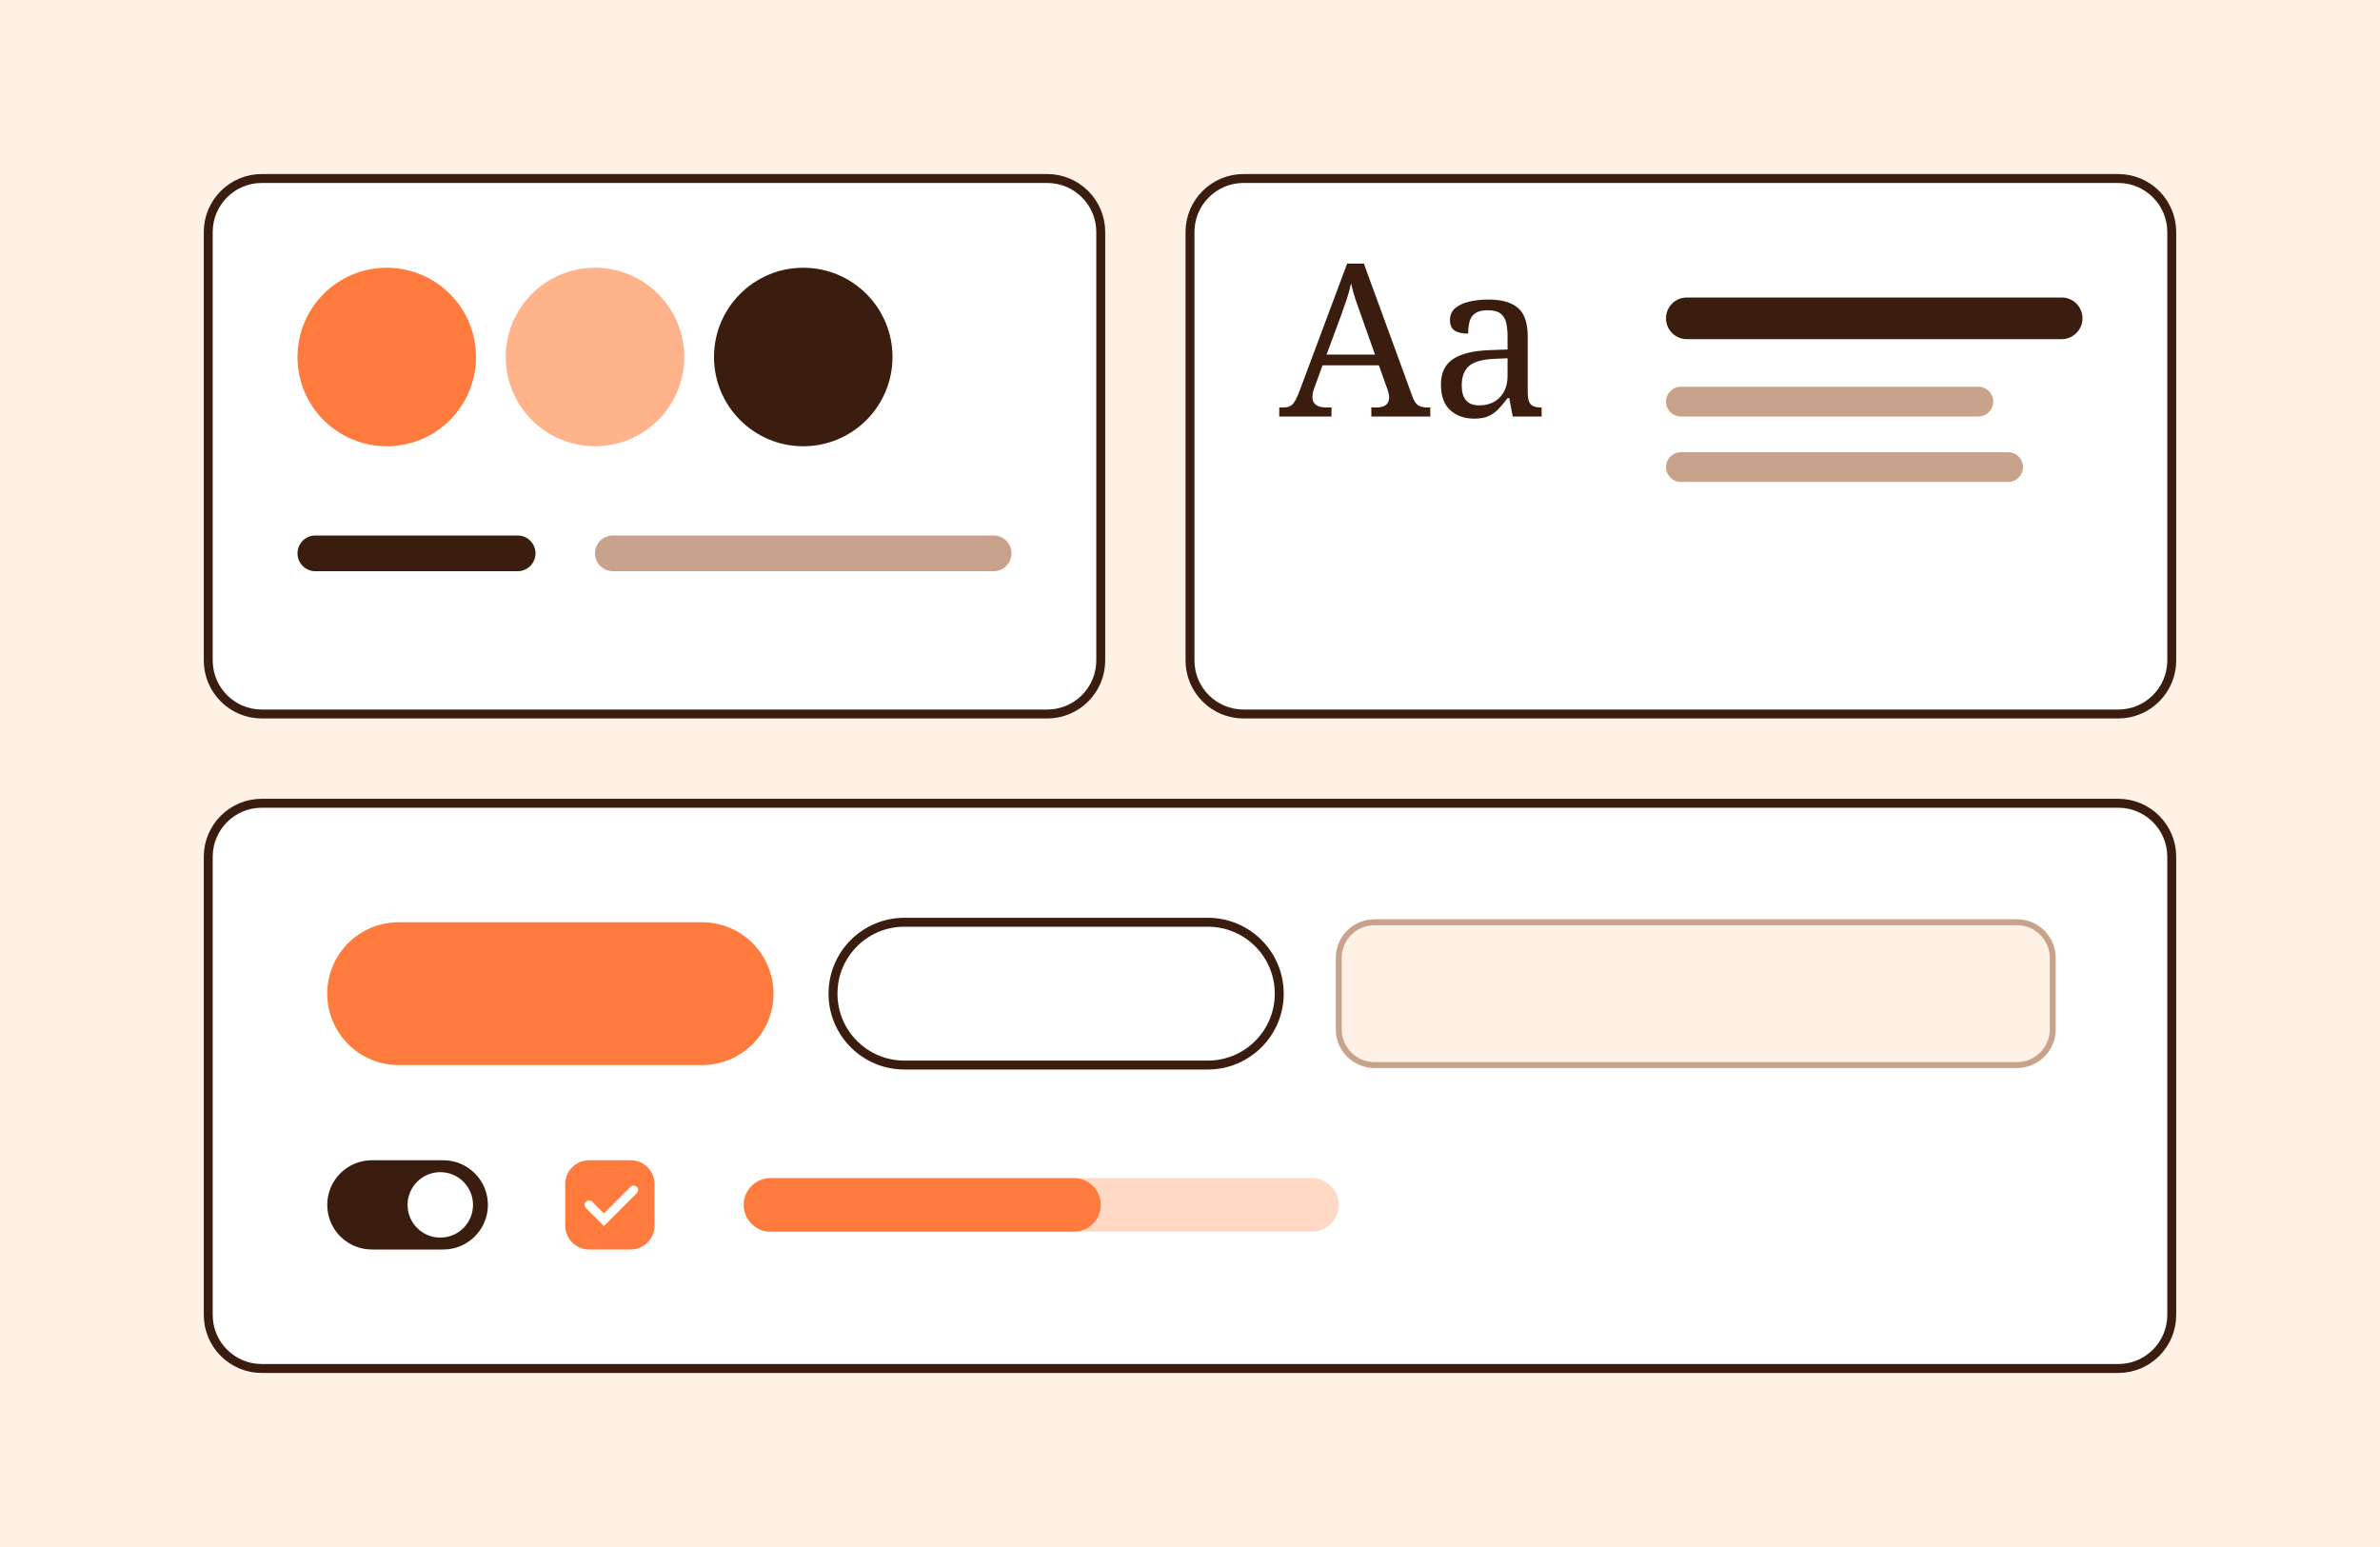
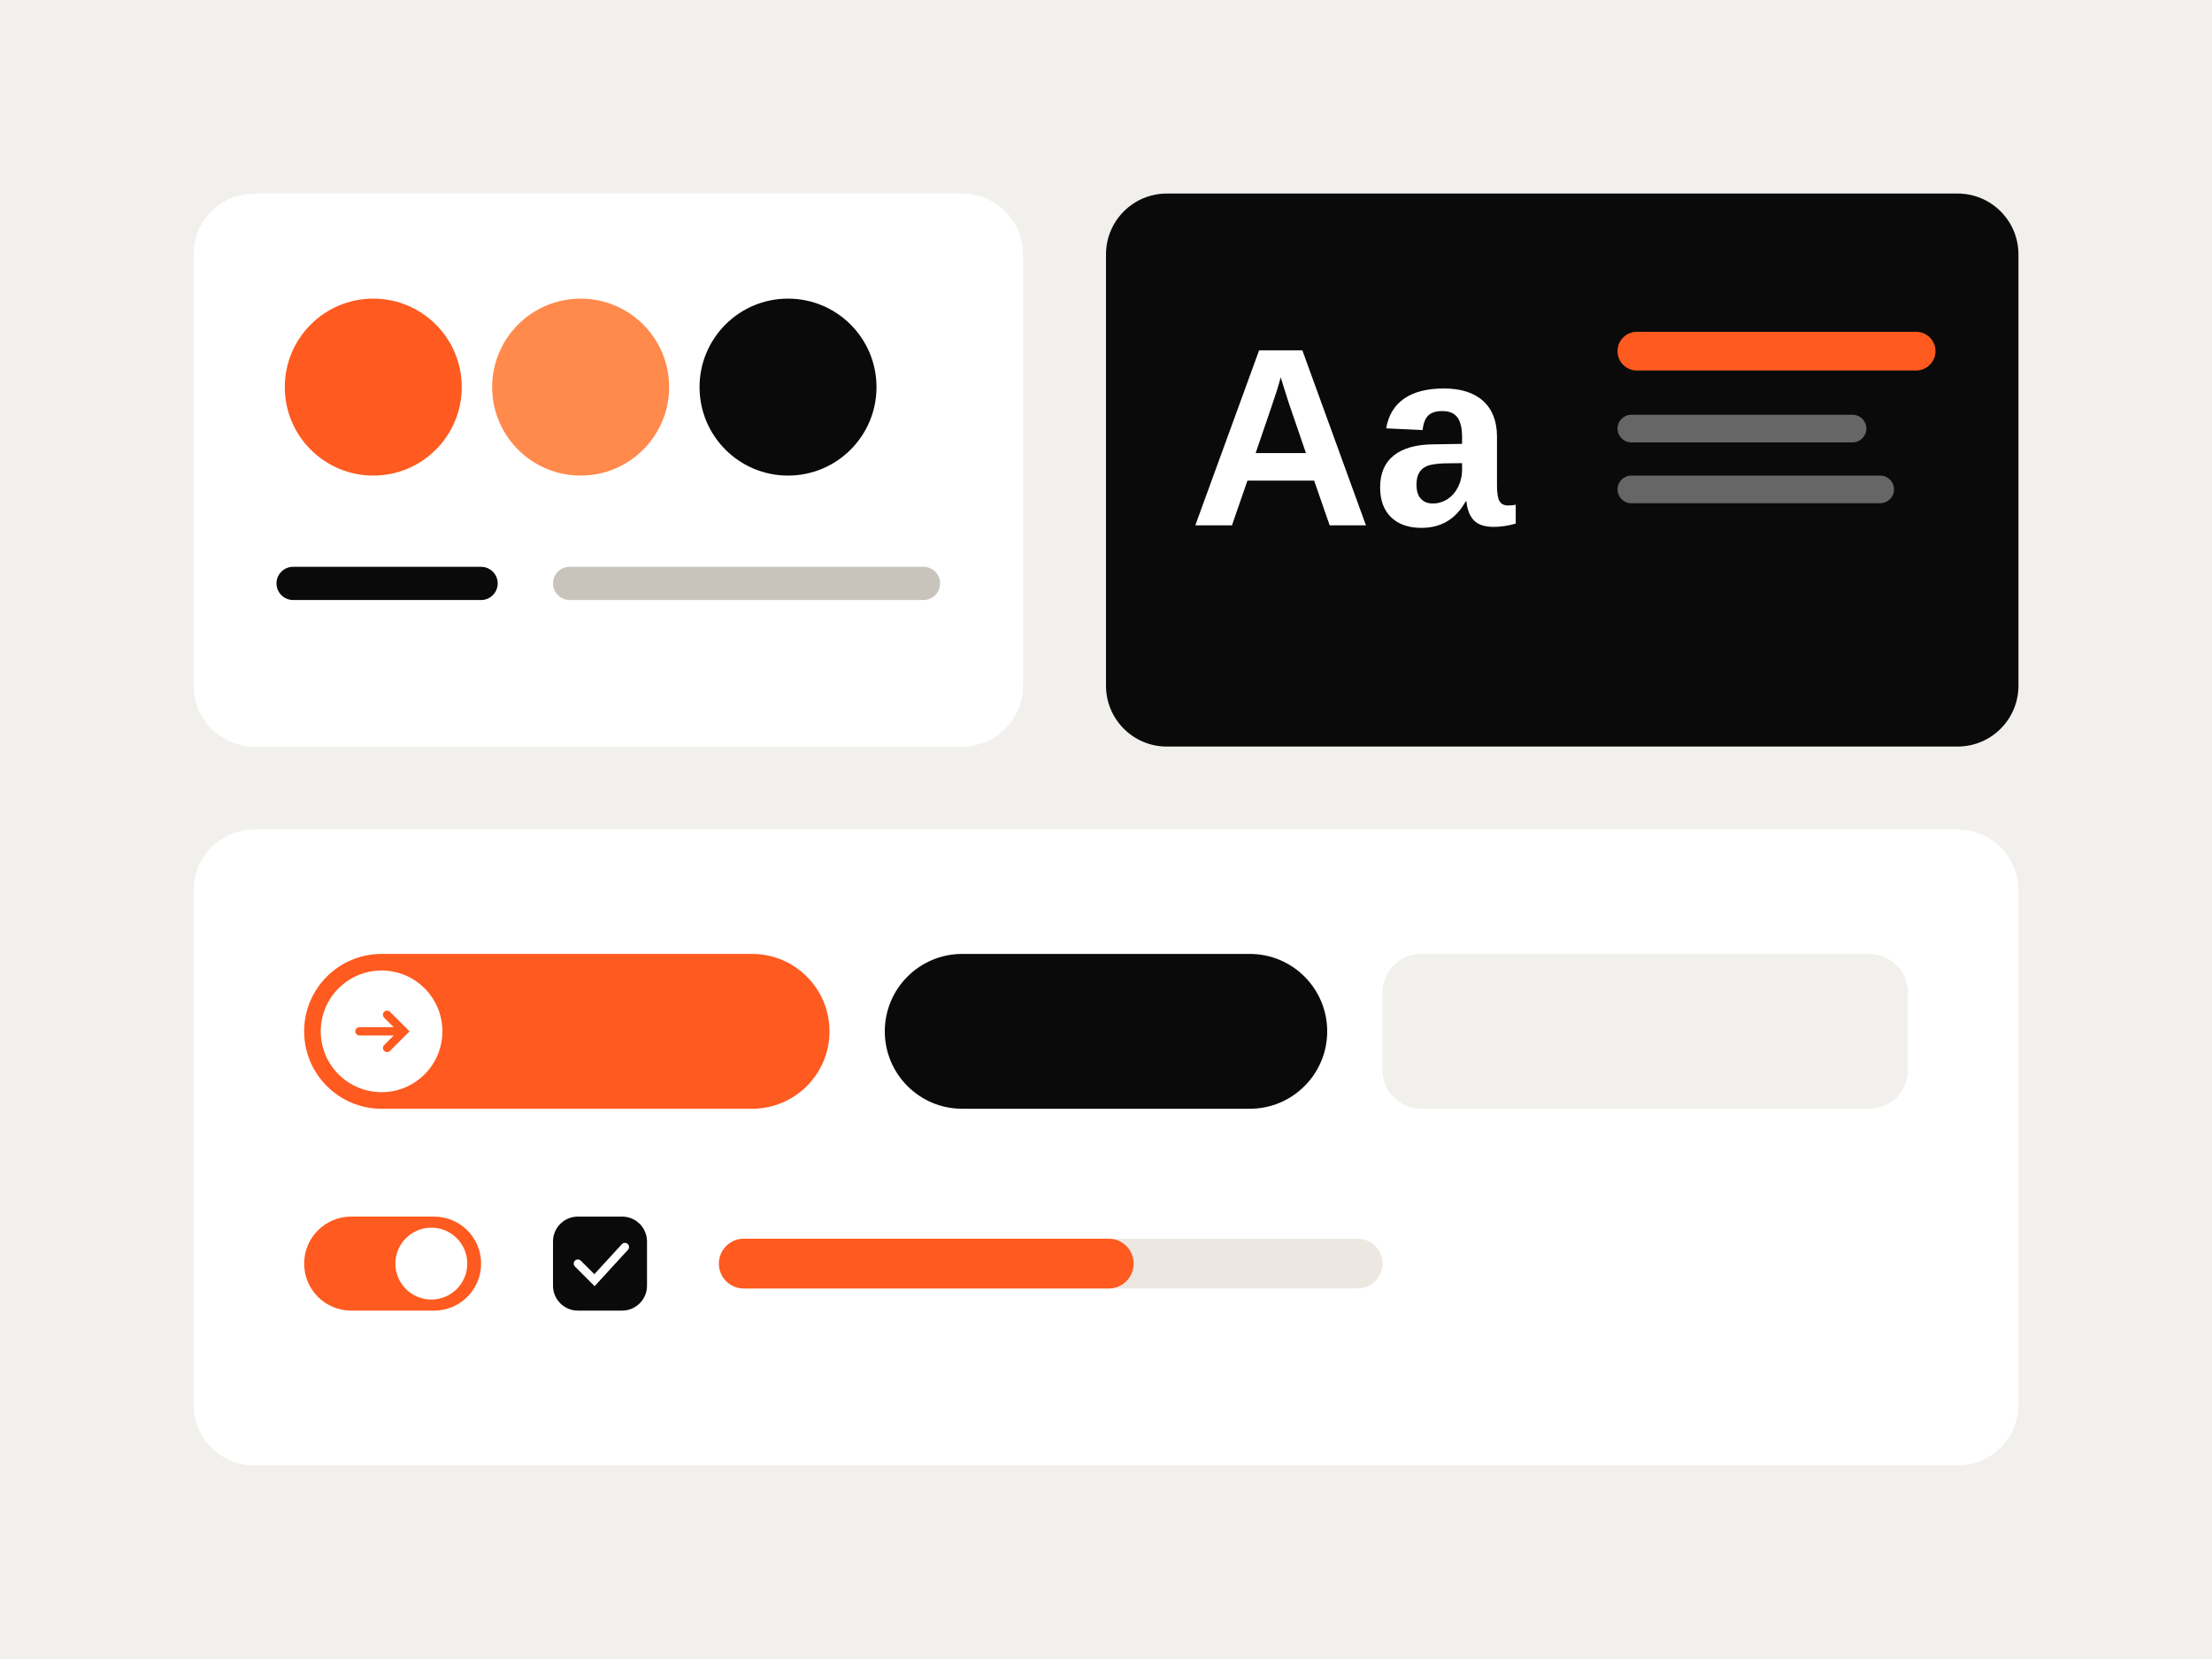
- <svg xmlns="http://www.w3.org/2000/svg" viewBox="0 0 800 520">
-   <rect width="800" height="520" fill="#fff1e6" />
-   <rect x="70" y="60" width="300" height="180" rx="18" fill="#fff" stroke="#3a1d0e" stroke-width="3" />
-   <circle cx="130" cy="120" r="30" fill="#ff7a3d" />
-   <circle cx="200" cy="120" r="30" fill="#ffb38a" />
-   <circle cx="270" cy="120" r="30" fill="#3a1d0e" />
-   <rect x="100" y="180" width="80" height="12" rx="6" fill="#3a1d0e" />
-   <rect x="200" y="180" width="140" height="12" rx="6" fill="#c9a28c" />
-   <rect x="400" y="60" width="330" height="180" rx="18" fill="#fff" stroke="#3a1d0e" stroke-width="3" />
-   <text x="430" y="140" font-family="Georgia, serif" font-size="72" fill="#3a1d0e">Aa</text>
-   <rect x="560" y="100" width="140" height="14" rx="7" fill="#3a1d0e" />
-   <rect x="560" y="130" width="110" height="10" rx="5" fill="#c9a28c" />
-   <rect x="560" y="152" width="120" height="10" rx="5" fill="#c9a28c" />
-   <rect x="70" y="270" width="660" height="190" rx="18" fill="#fff" stroke="#3a1d0e" stroke-width="3" />
-   <rect x="110" y="310" width="150" height="48" rx="24" fill="#ff7a3d" />
-   <rect x="280" y="310" width="150" height="48" rx="24" fill="none" stroke="#3a1d0e" stroke-width="3" />
-   <rect x="450" y="310" width="240" height="48" rx="12" fill="#fff1e6" stroke="#c9a28c" stroke-width="2" />
-   <rect x="110" y="390" width="54" height="30" rx="15" fill="#3a1d0e" />
-   <circle cx="148" cy="405" r="11" fill="#fff" />
-   <rect x="190" y="390" width="30" height="30" rx="8" fill="#ff7a3d" />
-   <path d="M198 405l5 5 10-10" stroke="#fff" stroke-width="3" fill="none" stroke-linecap="round" />
-   <rect x="250" y="396" width="200" height="18" rx="9" fill="#ffd9c4" />
-   <rect x="250" y="396" width="120" height="18" rx="9" fill="#ff7a3d" />
+ <svg xmlns="http://www.w3.org/2000/svg" viewBox="0 0 800 600">
+   <rect width="800" height="600" fill="#f2f0ec" />
+   <rect x="70" y="70" width="300" height="200" rx="22" fill="#fff" />
+   <circle cx="135" cy="140" r="32" fill="#ff5a1f" />
+   <circle cx="210" cy="140" r="32" fill="#ff8a4c" />
+   <circle cx="285" cy="140" r="32" fill="#0a0a0a" />
+   <rect x="100" y="205" width="80" height="12" rx="6" fill="#0a0a0a" />
+   <rect x="200" y="205" width="140" height="12" rx="6" fill="#c9c4bb" />
+   <rect x="400" y="70" width="330" height="200" rx="22" fill="#0a0a0a" />
+   <text x="430" y="190" font-family="Arial, sans-serif" font-weight="800" font-size="92" fill="#fff">Aa</text>
+   <rect x="585" y="120" width="115" height="14" rx="7" fill="#ff5a1f" />
+   <rect x="585" y="150" width="90" height="10" rx="5" fill="#666" />
+   <rect x="585" y="172" width="100" height="10" rx="5" fill="#666" />
+   <rect x="70" y="300" width="660" height="230" rx="22" fill="#fff" />
+   <rect x="110" y="345" width="190" height="56" rx="28" fill="#ff5a1f" />
+   <circle cx="138" cy="373" r="22" fill="#fff" />
+   <path d="M130 373h16m-6-6 6 6-6 6" stroke="#ff5a1f" stroke-width="3" fill="none" stroke-linecap="round" />
+   <rect x="320" y="345" width="160" height="56" rx="28" fill="#0a0a0a" />
+   <rect x="500" y="345" width="190" height="56" rx="14" fill="#f2f0ec" />
+   <rect x="110" y="440" width="64" height="34" rx="17" fill="#ff5a1f" />
+   <circle cx="156" cy="457" r="13" fill="#fff" />
+   <rect x="200" y="440" width="34" height="34" rx="9" fill="#0a0a0a" />
+   <path d="M209 457l6 6 11-12" stroke="#fff" stroke-width="3" fill="none" stroke-linecap="round" />
+   <rect x="260" y="448" width="240" height="18" rx="9" fill="#ece8e1" />
+   <rect x="260" y="448" width="150" height="18" rx="9" fill="#ff5a1f" />
</svg>
